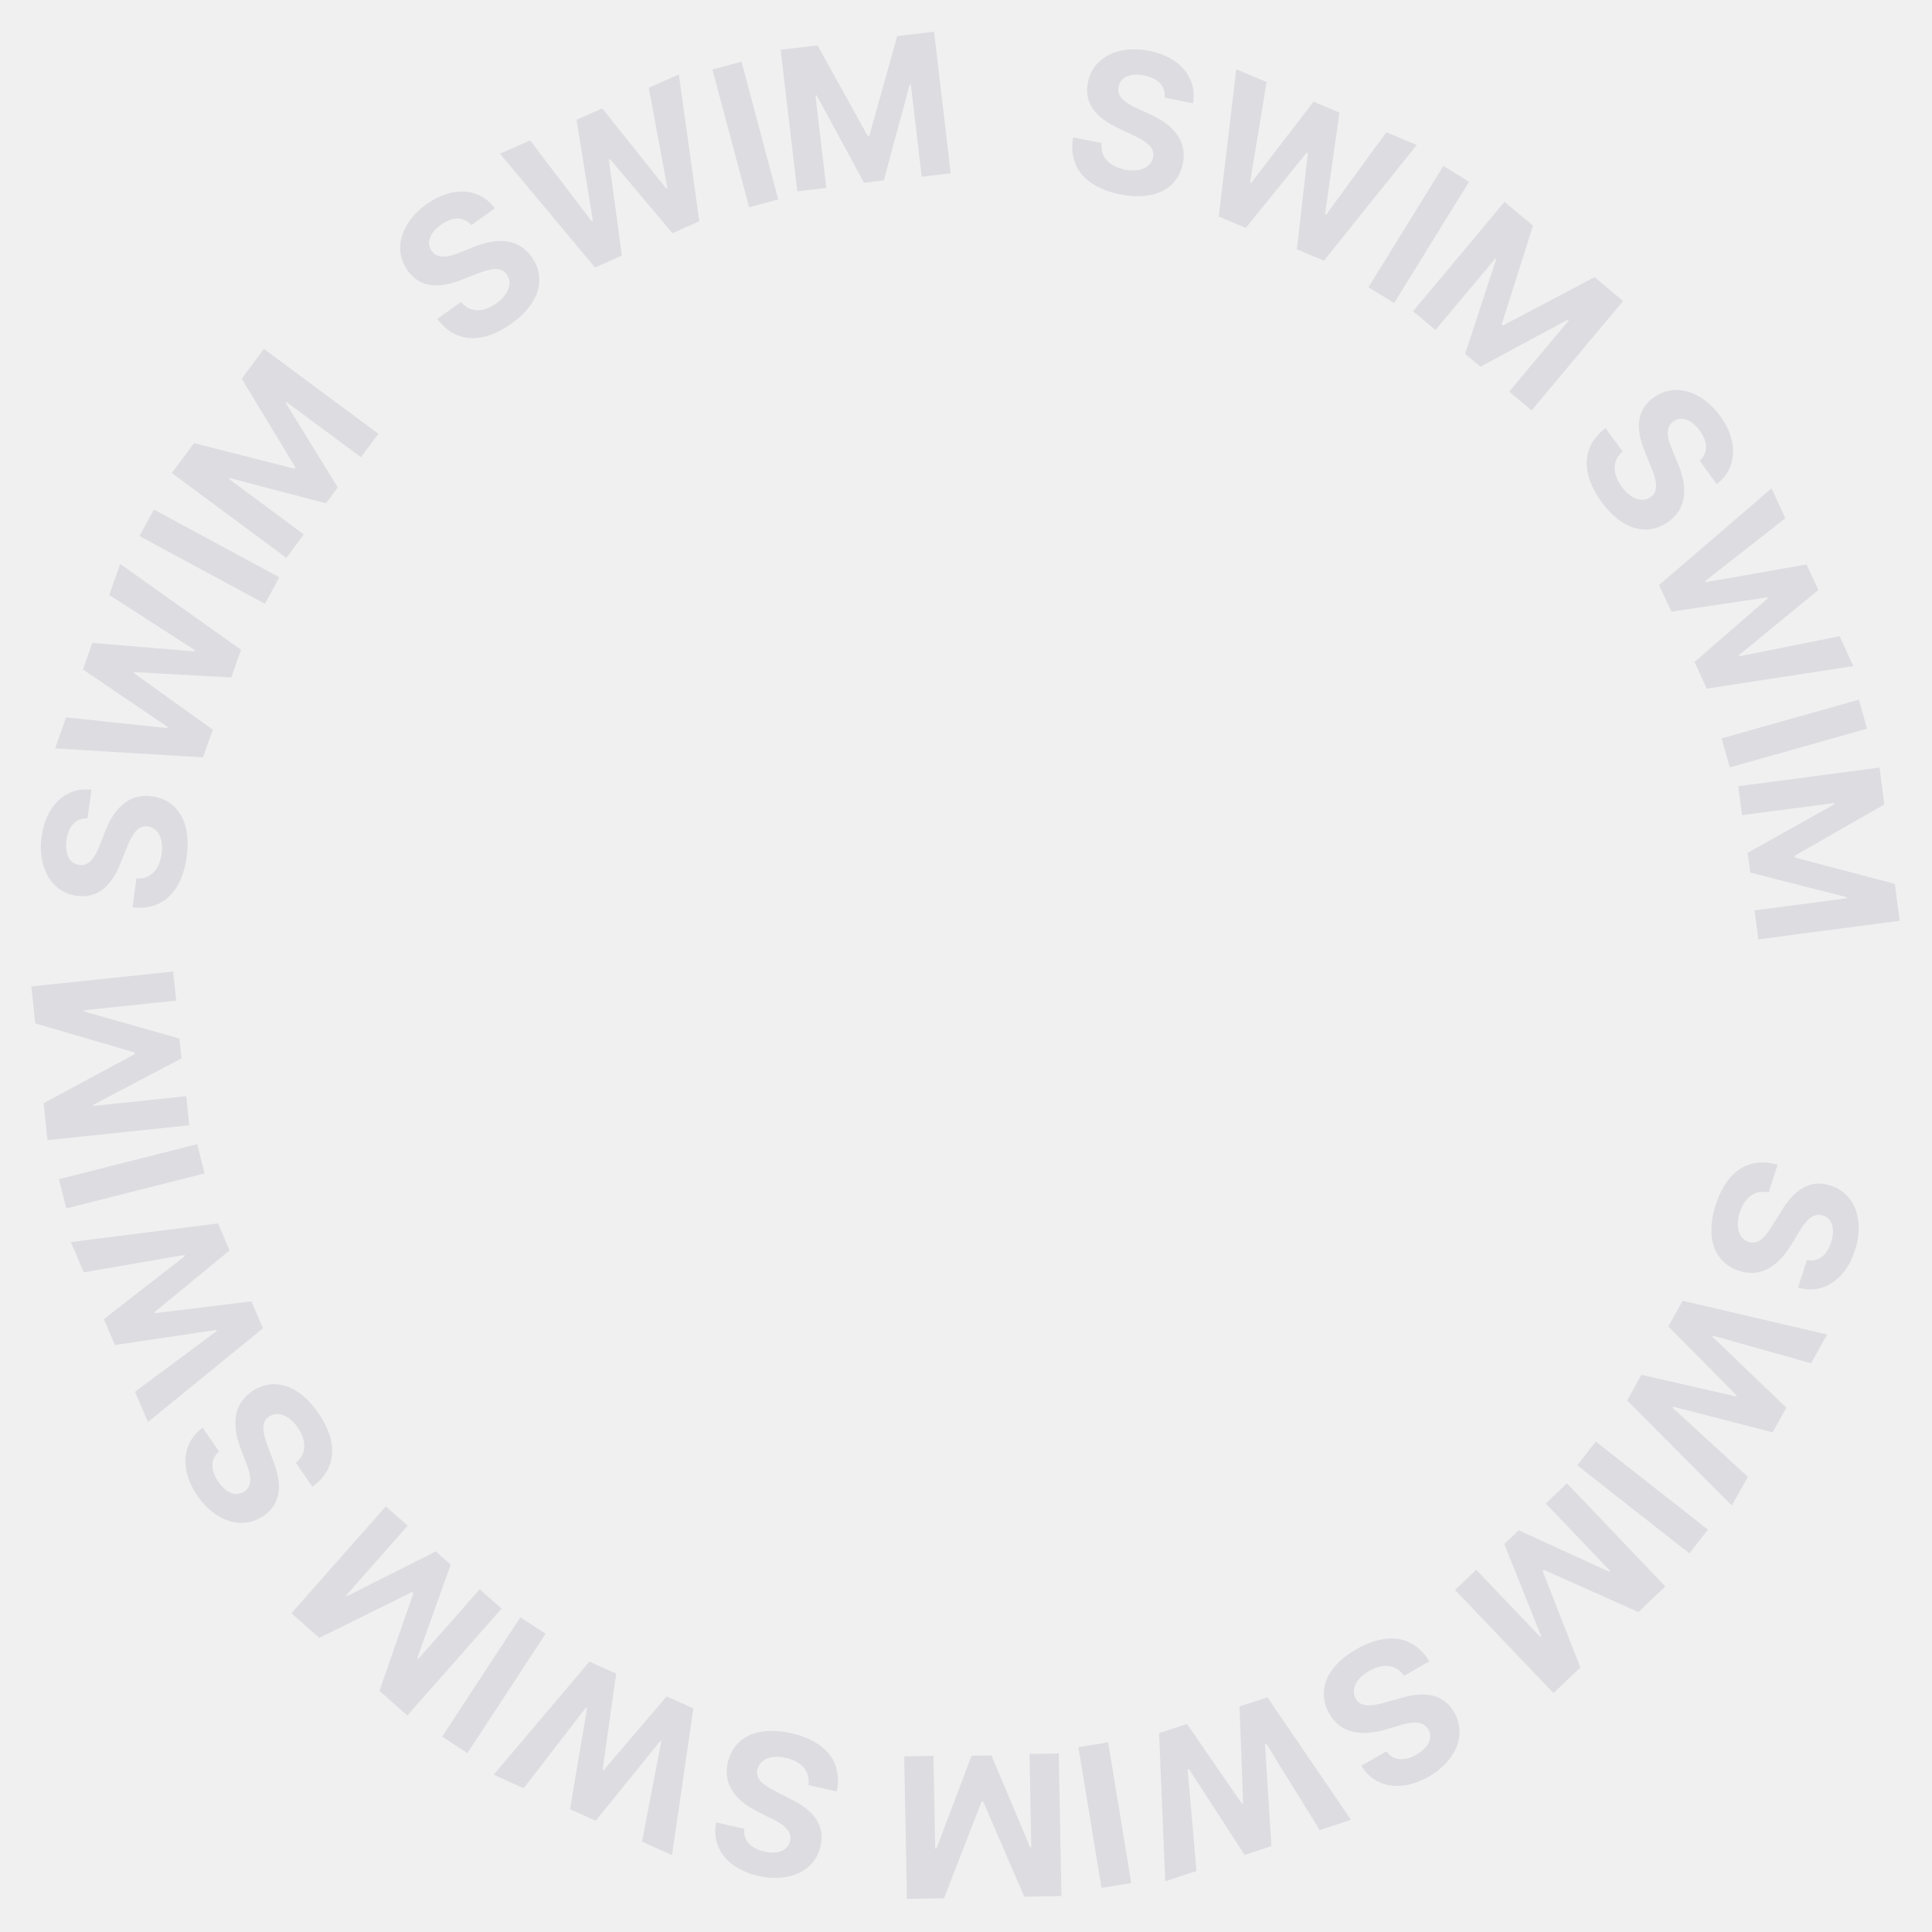
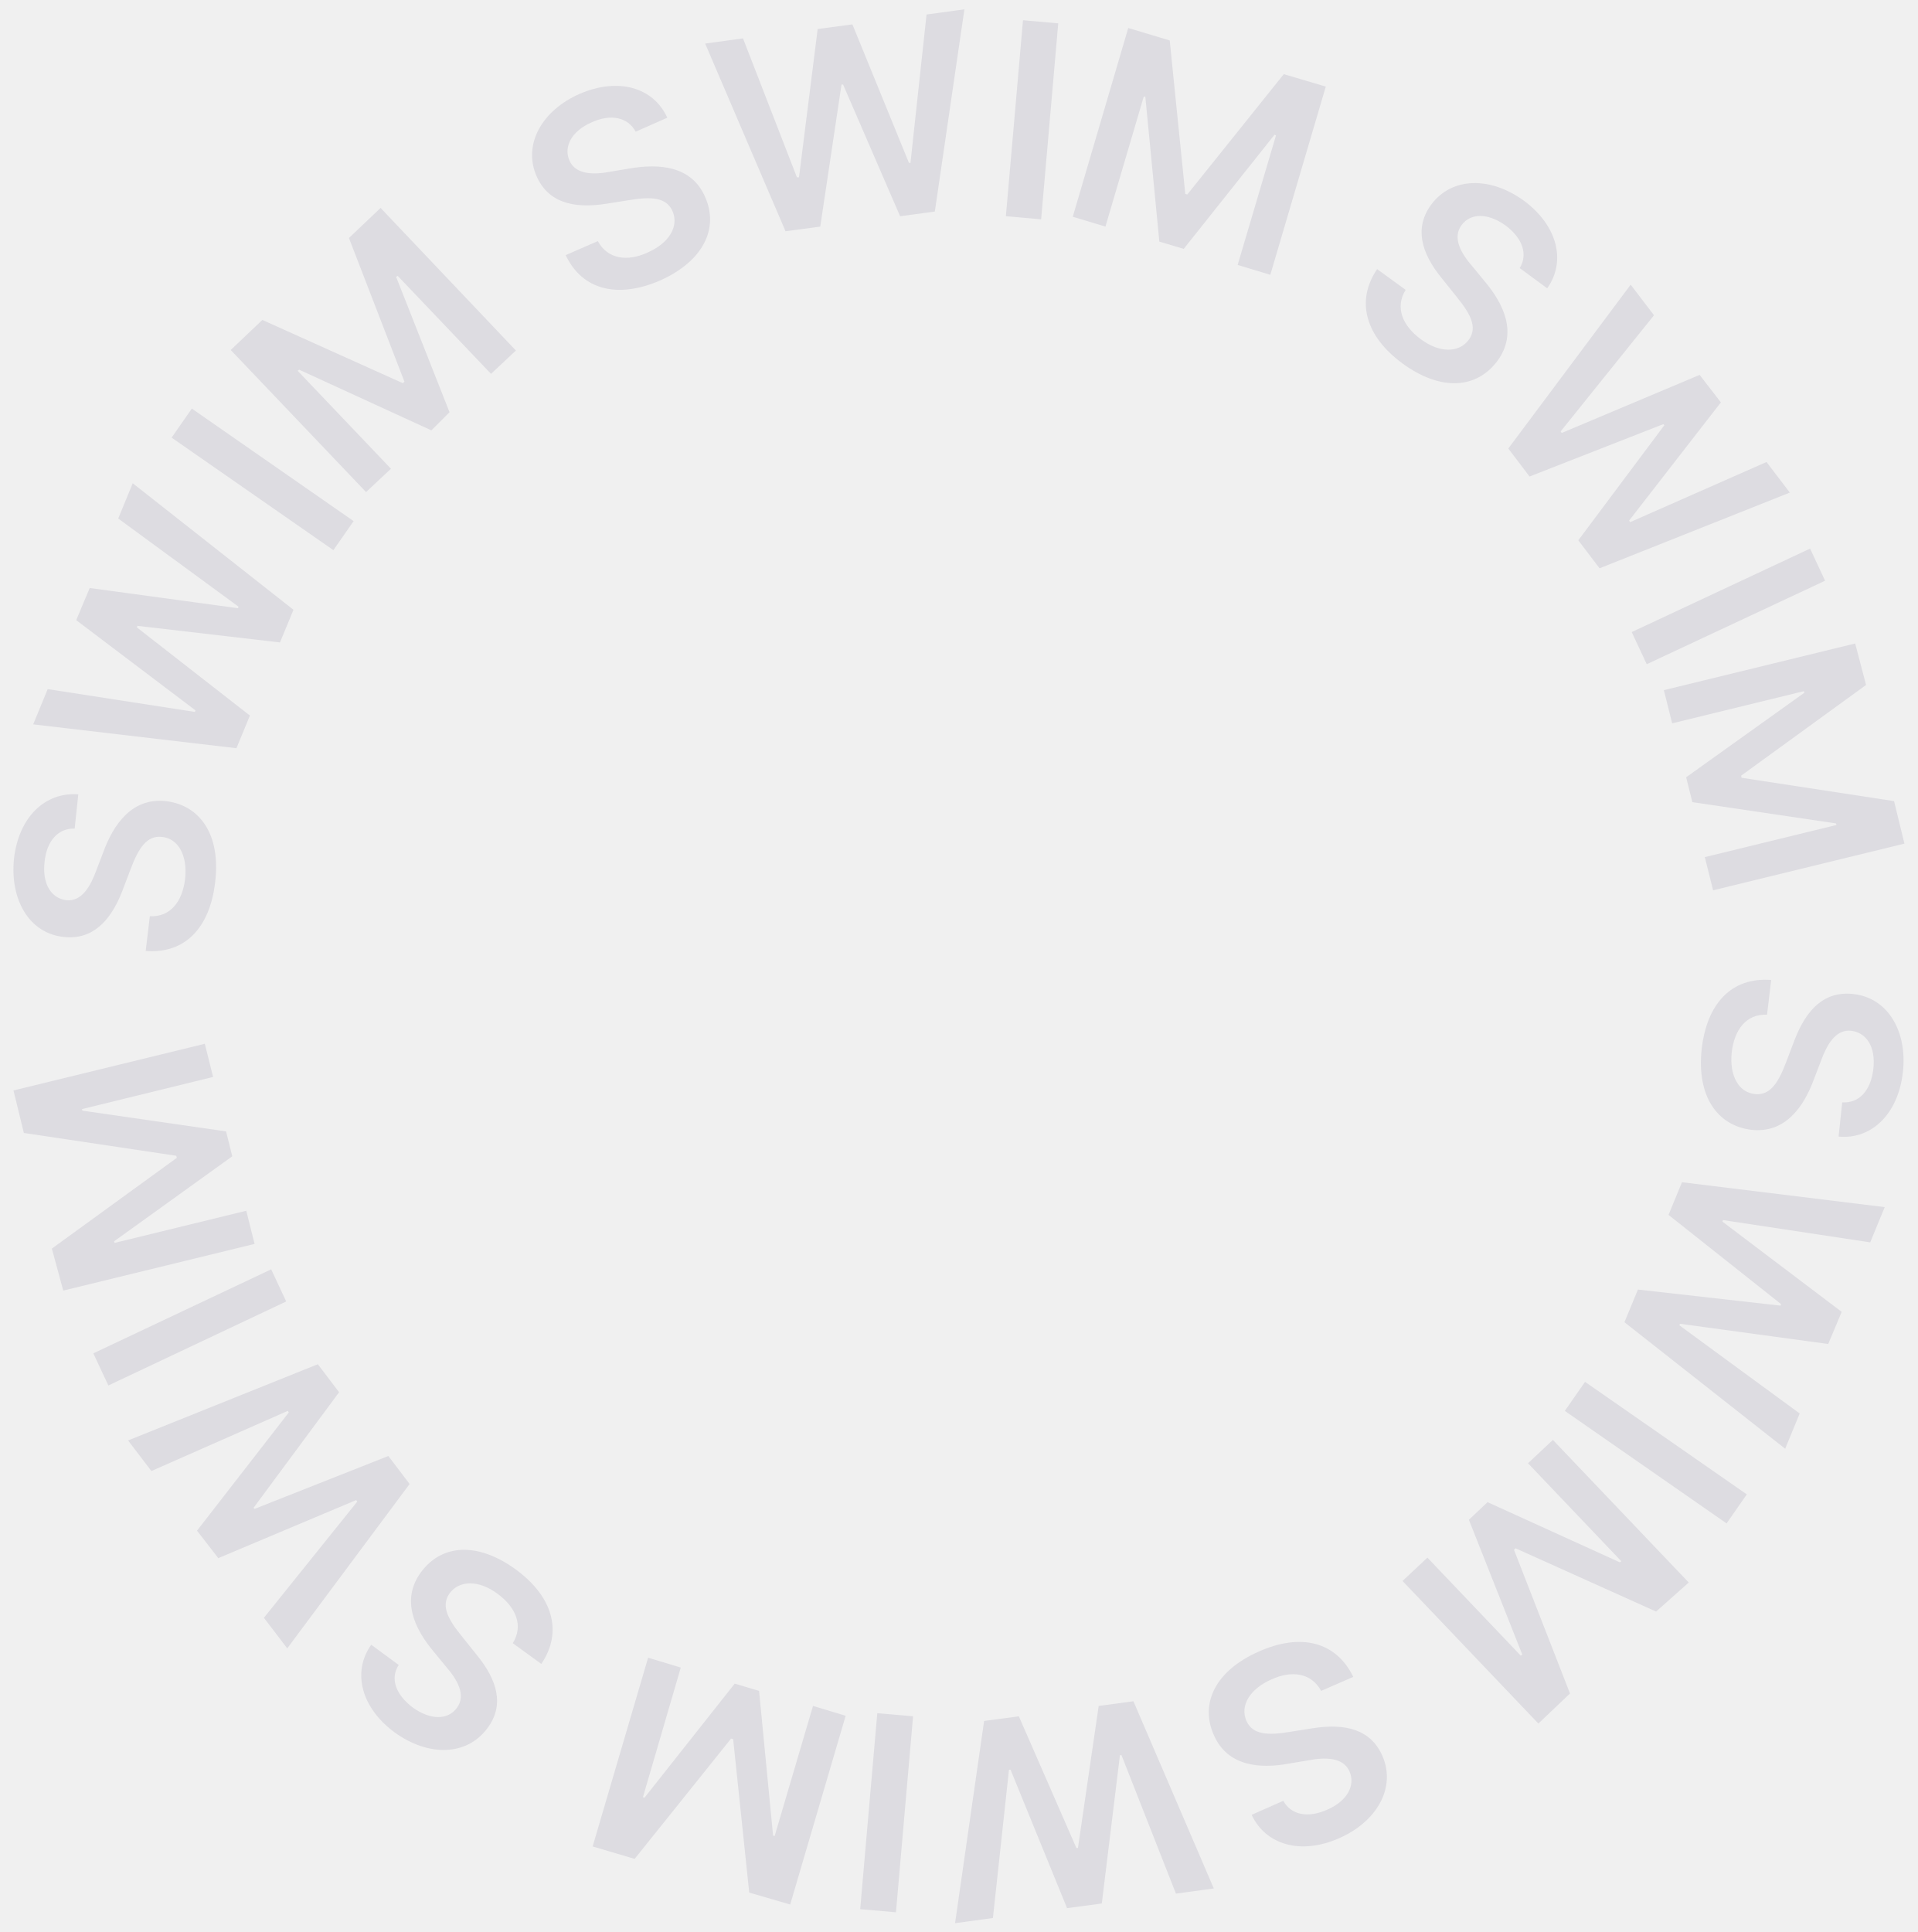
- <svg xmlns="http://www.w3.org/2000/svg" id="Layer_1" data-name="Layer 1" viewBox="0 0 512 512">
-   <defs>
-     <style>.cls-1{fill:none;stroke:#ddd;stroke-miterlimit:10;stroke-width:12px;}.cls-2{fill:#dddce1;}.cls-3{clip-path:url(#clip-path);}.cls-4{clip-path:url(#clip-path-2);}</style>
-     <clipPath id="clip-path">
-       <circle class="cls-1" cx="-762" cy="-276" r="243" />
+ <svg xmlns="http://www.w3.org/2000/svg" xmlns:xlink="http://www.w3.org/1999/xlink" version="1.1" id="Layer_1" x="0px" y="0px" viewBox="0 0 369.8 372.6" style="enable-background:new 0 0 369.8 372.6;" xml:space="preserve">
+   <style type="text/css">
+ 	.st0{fill:none;}
+ 	.st1{fill:#DDDCE1;}
+ 	.st2{clip-path:url(#SVGID_2_);fill:none;stroke:#FFFFFF;stroke-width:12;stroke-miterlimit:10;}
+ 	.st3{clip-path:url(#SVGID_4_);fill:none;stroke:#DDDCE1;stroke-width:12;stroke-miterlimit:10;}
+ 	.st4{clip-path:url(#SVGID_4_);}
+ 	.st5{clip-path:url(#SVGID_6_);fill:none;stroke:#000000;stroke-width:12;stroke-miterlimit:10;}
+ </style>
+   <g>
+     <circle class="st0" cx="184.9" cy="186.3" r="144.8" />
+     <path class="st1" d="M8.6,166.2c-0.5,4.3,1.3,7,4.1,7.4c3.1,0.4,4.8-2.8,5.9-5.8l1.3-3.4c2-5.5,5.6-10.6,12.1-9.9   c6.6,0.8,10.6,6.5,9.5,15.6c-1,8.8-5.8,13.9-13.4,13.3l0.8-6.7c4,0.2,6.3-2.9,6.8-7.2c0.5-4.5-1.3-7.8-4.5-8.1   c-2.9-0.3-4.5,2.2-6,6.2l-1.6,4.2c-2.3,6-5.9,9.5-11.3,8.9c-6.7-0.7-10.4-7.2-9.6-15.1c0.9-8,6-12.9,12.4-12.4l-0.7,6.6   C11.2,159.7,9,162.2,8.6,166.2z" />
+     <path class="st1" d="M6.4,139.7l2.8-6.8l28.4,4.4l0.1-0.3l-23-17.4l2.6-6.2l28.6,3.9l0.1-0.3l-23.2-17l2.8-6.8l31,24.4l-2.6,6.3   l-27.5-3.2l-0.1,0.3L48.2,138l-2.6,6.3L6.4,139.7z" />
+     <path class="st1" d="M68.2,100.5l-3.9,5.6L33.1,84.4l3.9-5.6L68.2,100.5z" />
+     <path class="st1" d="M50.6,61.7l27.1,12.2l0.3-0.3L67.3,45.9l6.1-5.8l26.1,27.5l-4.8,4.5l-18-18.9l-0.3,0.2l10.3,26.1L83.2,83   L57.7,71.3l-0.3,0.2l18,18.9l-4.8,4.5L44.5,67.5L50.6,61.7z" />
+     <path class="st1" d="M114.1,23.6c-3.9,1.7-5.4,4.7-4.3,7.3c1.2,2.9,4.9,2.8,8,2.2l3.6-0.6c5.8-1,12-0.5,14.6,5.5   c2.7,6.1-0.4,12.4-8.7,16.1c-8.1,3.5-15,1.9-18.2-4.9l6.2-2.7c1.9,3.5,5.7,4,9.6,2.2c4.1-1.8,6.1-5,4.8-8c-1.2-2.7-4.2-2.8-8.4-2.1   l-4.4,0.7c-6.4,1-11.2-0.3-13.4-5.3c-2.7-6.1,1-12.7,8.3-15.9c7.4-3.2,14.2-1.3,16.9,4.6l-6.1,2.7   C121.1,22.6,117.8,21.9,114.1,23.6z" />
+     <path class="st1" d="M136,8.4l7.3-1l10.4,26.8l0.4,0l3.6-28.6l6.7-0.9l10.9,26.7l0.3,0l3.1-28.6l7.3-1l-5.7,39l-6.7,0.9l-11-25.4   l-0.3,0l-4.1,27.4l-6.7,0.9L136,8.4z" />
+     <path class="st1" d="M200.8,42.3l-6.8-0.6l3.3-37.8l6.8,0.6L200.8,42.3z" />
+     <path class="st1" d="M225.6,7.8l3,29.6l0.4,0.1l18.6-23.2l8.1,2.4L245,53l-6.3-1.9l7.4-25l-0.3-0.1L228.3,48l-4.7-1.4l-2.7-27.9   l-0.3-0.1l-7.4,25.1l-6.3-1.9l10.7-36.4L225.6,7.8z" />
+     <path class="st1" d="M290.4,43.5c-3.5-2.5-6.8-2.4-8.5-0.1c-1.9,2.5,0,5.6,2.1,8l2.3,2.8c3.8,4.5,6.4,10.1,2.5,15.4   c-4,5.4-10.9,5.9-18.3,0.5c-7.1-5.2-9.1-12-4.9-18.2l5.5,4c-2.1,3.4-0.6,6.9,2.9,9.5c3.6,2.7,7.4,2.7,9.3,0.1   c1.7-2.4,0.3-5-2.4-8.3l-2.8-3.5c-4.1-5-5.3-9.8-2.1-14.2c4-5.4,11.4-5.5,17.9-0.8c6.5,4.8,8.2,11.7,4.5,16.9l-5.3-3.9   C294.7,49.1,293.7,46,290.4,43.5z" />
+     <path class="st1" d="M314.5,54.9l4.5,5.9l-18,22.4l0.2,0.3l26.6-11.2l4.1,5.3l-17.7,22.8l0.2,0.3l26.3-11.6l4.5,5.9l-36.7,14.6   l-4.1-5.4L321,82l-0.2-0.2L295,91.9l-4.1-5.4L314.5,54.9z" />
+     <path class="st1" d="M317.6,128.1l-2.9-6.2l34.4-16.1l2.9,6.2L317.6,128.1z" />
+     <path class="st1" d="M359.9,132.1l-24.1,17.5l0.1,0.4l29.4,4.5l2,8.2l-36.9,9l-1.6-6.4l25.4-6.2l-0.1-0.3l-27.7-4.1l-1.2-4.8   l22.8-16.3l-0.1-0.3l-25.4,6.2l-1.6-6.4l36.9-9L359.9,132.1z" />
+     <path class="st1" d="M361.3,206.2c0.5-4.3-1.3-7-4.2-7.4c-3.1-0.4-4.8,2.8-5.9,5.8l-1.3,3.4c-2,5.5-5.6,10.6-12.1,9.9   c-6.6-0.8-10.6-6.5-9.6-15.6c1-8.8,5.8-13.9,13.4-13.3l-0.8,6.7c-4-0.2-6.3,2.9-6.8,7.2c-0.5,4.5,1.3,7.8,4.5,8.1   c2.9,0.3,4.5-2.2,6-6.2l1.6-4.2c2.3-6,5.8-9.5,11.3-8.9c6.7,0.7,10.5,7.2,9.6,15.1c-0.9,8-6,13-12.4,12.4l0.7-6.6   C358.6,212.8,360.8,210.3,361.3,206.2z" />
+     <path class="st1" d="M363.5,232.8l-2.8,6.8l-28.4-4.3l-0.1,0.3l23,17.4l-2.6,6.2l-28.6-3.9l-0.1,0.3l23.2,17l-2.8,6.8l-31-24.4   l2.6-6.3l27.5,3.1l0.1-0.3l-21.7-17.2l2.6-6.3L363.5,232.8z" />
+     <path class="st1" d="M301.8,272.1l3.9-5.6l31.2,21.7l-3.9,5.6L301.8,272.1z" />
+     <path class="st1" d="M319.4,310.8l-27.1-12.2l-0.3,0.3l10.8,27.7l-6.1,5.8l-26.2-27.5l4.8-4.5l18,18.9l0.3-0.2l-10.3-26l3.6-3.4   l25.5,11.6l0.3-0.2l-18-18.9l4.8-4.5l26.2,27.5L319.4,310.8z" />
+     <path class="st1" d="M256,349c3.9-1.7,5.4-4.7,4.3-7.3c-1.2-2.9-4.9-2.8-8-2.2l-3.6,0.6c-5.8,1.1-12,0.5-14.6-5.5   c-2.7-6.1,0.3-12.4,8.7-16.1c8.1-3.6,14.9-1.9,18.2,4.9l-6.2,2.7c-1.9-3.5-5.7-4-9.6-2.2c-4.1,1.8-6.1,5-4.8,8   c1.2,2.7,4.2,2.8,8.4,2.1l4.4-0.7c6.4-1,11.2,0.3,13.4,5.3c2.7,6.1-1,12.7-8.3,15.9c-7.4,3.3-14.2,1.3-16.9-4.5l6.1-2.7   C249,350,252.2,350.7,256,349z" />
+     <path class="st1" d="M234.1,364.2l-7.3,1l-10.5-26.7l-0.3,0l-3.5,28.6l-6.7,0.9l-10.9-26.7l-0.3,0l-3.1,28.6l-7.3,1l5.6-39l6.7-0.9   l11.1,25.4l0.3,0l4-27.4l6.7-0.9L234.1,364.2z" />
+     <path class="st1" d="M169.2,330.4l6.9,0.6l-3.3,37.8l-6.9-0.6L169.2,330.4z" />
+     <path class="st1" d="M144.5,365l-3.1-29.6l-0.4-0.1l-18.6,23.2l-8.1-2.4l10.7-36.4l6.3,1.9l-7.3,25l0.3,0.1l17.4-22l4.7,1.4   l2.7,27.9l0.3,0.1l7.4-25.1l6.3,1.9l-10.7,36.4L144.5,365z" />
+     <path class="st1" d="M79.6,329.3c3.5,2.5,6.8,2.4,8.5,0.1c1.9-2.5,0-5.6-2.1-8l-2.3-2.8c-3.8-4.5-6.4-10.1-2.5-15.4   c4-5.4,10.9-5.9,18.3-0.5c7.1,5.2,9.1,12,4.9,18.2l-5.5-4c2.1-3.4,0.6-6.9-2.9-9.5c-3.6-2.7-7.4-2.7-9.3-0.1   c-1.7,2.4-0.3,5,2.4,8.3l2.8,3.5c4.1,5,5.4,9.8,2.1,14.2c-4,5.4-11.4,5.5-17.9,0.8c-6.5-4.8-8.2-11.7-4.5-16.9l5.3,3.9   C75.2,323.7,76.3,326.8,79.6,329.3z" />
+     <path class="st1" d="M55.4,317.9l-4.5-5.9l18-22.4l-0.2-0.3l-26.6,11.2l-4.1-5.3l17.7-22.8l-0.2-0.3l-26.3,11.6l-4.5-5.9l36.6-14.7   l4.1,5.4l-16.5,22.3l0.2,0.2l25.8-10.2l4.1,5.4L55.4,317.9z" />
+     <path class="st1" d="M52.3,244.8l2.9,6.2l-34.3,16.2l-2.9-6.2L52.3,244.8z" />
+     <path class="st1" d="M10,240.8l24.1-17.5l-0.1-0.4l-29.4-4.4l-2-8.2l36.9-9l1.6,6.4l-25.3,6.2l0.1,0.3l27.7,4l1.2,4.8l-22.8,16.4   l0.1,0.3l25.4-6.2l1.6,6.4l-36.9,9L10,240.8z" />
+   </g>
+   <circle cx="133.8" cy="-497.3" r="132.7" />
+   <g>
+     <defs>
+       <circle id="SVGID_1_" cx="133.8" cy="-497.3" r="116.6" />
+     </defs>
+     <clipPath id="SVGID_2_">
+       <use xlink:href="#SVGID_1_" style="overflow:visible;" />
    </clipPath>
-     <clipPath id="clip-path-2">
-       <circle class="cls-1" cx="129.796" cy="415.285" r="243" />
+     <ellipse class="st2" cx="133.8" cy="-497.3" rx="62.8" ry="114.3" />
+     <ellipse class="st2" cx="133.8" cy="-609.9" rx="134.8" ry="63.8" />
+     <ellipse class="st2" cx="133.8" cy="-385.4" rx="136.8" ry="63.8" />
+     <line class="st2" x1="133.8" y1="-1085" x2="133.8" y2="-307.8" />
+     <line class="st2" x1="522.4" y1="-497.5" x2="-254.8" y2="-497.5" />
+     <use xlink:href="#SVGID_1_" style="overflow:visible;fill:none;stroke:#FFFFFF;stroke-width:12;stroke-miterlimit:10;" />
+   </g>
+   <g>
+     <defs>
+       <circle id="SVGID_3_" cx="4.9" cy="-248.6" r="127.2" />
+     </defs>
+     <clipPath id="SVGID_4_">
+       <use xlink:href="#SVGID_3_" style="overflow:visible;" />
    </clipPath>
-   </defs>
-   <path class="cls-2" d="M116.906,59.546c-3.193,2.261-3.921,4.97-2.512,6.958,1.522,2.246,4.47,1.651,7.588.37l3.24-1.3c6.216-2.593,12.016-2.607,15.668,2.517,3.985,5.659,2.106,12.393-5.424,17.727-7.486,5.3-14.7,5.233-19.592-1.322l6.311-4.468c2.4,2.938,5.945,2.775,9.335.376,3.312-2.347,4.363-5.4,2.778-7.667-1.486-2.068-4.037-1.709-7.971-.144l-3.956,1.536c-6.1,2.44-11.149,2.106-14.355-2.452-4-5.583-1.688-12.826,5.074-17.615,6.868-4.863,14.074-4.267,18.056,1.165L124.9,59.654C122.938,57.4,120.023,57.337,116.906,59.546Z" />
-   <path class="cls-2" d="M132.5,40.735l7.977-3.536,16.353,21.463.286-.127-4.329-26.791,6.83-3.028,16.948,21.26.3-.136-4.942-26.581,7.976-3.535,5.427,38.916L178.21,61.8,161.625,42.129l-.27.12L164.8,67.737l-7.117,3.155Z" />
-   <path class="cls-2" d="M206.241,52.867l-7.72,2.056L188.8,18.407l7.721-2.055Z" />
-   <path class="cls-2" d="M216.662,12.036l13.29,23.99.44-.051,7.371-26.417,9.781-1.149,4.405,37.512-7.692.905-2.868-24.417-.312.036-6.862,25.374-5.238.615L216.412,25.249l-.311.037L218.979,49.8l-7.694.9L206.88,13.184Z" />
-   <path class="cls-2" d="M303.211,20c-3.835-.764-6.3.569-6.776,2.957-.584,2.648,1.873,4.379,4.945,5.762l3.17,1.459c6.151,2.731,10.148,6.93,8.937,13.1-1.37,6.781-7.549,10.043-16.593,8.242-8.991-1.791-13.9-7.077-12.5-15.13l7.579,1.51c-.486,3.76,2.07,6.225,6.14,7.035,3.98.794,6.916-.54,7.475-3.25.479-2.5-1.533-4.1-5.372-5.885l-3.833-1.817c-5.96-2.748-9.189-6.645-8.083-12.1,1.305-6.735,8.15-10.036,16.271-8.419,8.249,1.644,12.768,7.283,11.561,13.908l-7.507-1.5C308.914,22.9,306.955,20.742,303.211,20Z" />
-   <path class="cls-2" d="M327.617,18.363l8.048,3.375L331.281,48.37l.29.121,16.516-21.546,6.892,2.89-3.828,26.926.307.129L367.4,35.044l8.049,3.374L350.865,69.086l-7.18-3.011L346.6,40.507l-.272-.113L330.157,60.4l-7.18-3.01Z" />
-   <path class="cls-2" d="M369.462,80.322l-6.8-4.2,19.85-32.155,6.8,4.2Z" />
-   <path class="cls-2" d="M406.268,59.81l-8.3,26.157.34.283,24.269-12.805,7.561,6.319-24.239,29-5.946-4.97,15.776-18.873-.241-.2L392.327,97.174l-4.049-3.386,8.213-25.073-.24-.2L380.416,87.457l-5.946-4.971,24.238-29Z" />
-   <path class="cls-2" d="M450.433,114.107c-2.306-3.158-5.024-3.848-6.992-2.412-2.223,1.555-1.586,4.492-.26,7.59l1.345,3.221c2.68,6.175,2.778,11.973-2.293,15.7-5.6,4.063-12.358,2.281-17.8-5.169-5.406-7.407-5.441-14.621,1.041-19.6l4.557,6.244c-2.9,2.437-2.691,5.982-.244,9.335,2.393,3.278,5.457,4.285,7.7,2.669,2.046-1.515,1.651-4.06.03-7.97l-1.59-3.932c-2.527-6.058-2.266-11.114,2.246-14.384,5.521-4.076,12.8-1.871,17.678,4.821,4.959,6.8,4.466,14-.907,18.065l-4.514-6.185C452.664,120.106,452.684,117.191,450.433,114.107Z" />
-   <path class="cls-2" d="M469.476,129.416l3.648,7.927L451.89,154l.131.284,26.733-4.706,3.123,6.786-21.021,17.25.139.3,26.513-5.316,3.647,7.927L452.313,182.5l-3.254-7.073,19.432-16.862-.123-.268-25.44,3.807-3.255-7.072Z" />
-   <path class="cls-2" d="M458.405,203.364l-2.167-7.692,36.386-10.251,2.167,7.692Z" />
-   <path class="cls-2" d="M499.377,213.176l-23.805,13.631.058.439,26.523,7,1.287,9.766-37.453,4.936-1.011-7.682,24.377-3.212-.041-.311-25.472-6.5-.69-5.231,23.009-12.893-.041-.31-24.469,3.224-1.012-7.681,37.453-4.935Z" />
-   <path class="cls-2" d="M485.272,329.192c1.186-3.727.135-6.327-2.185-7.066-2.568-.875-4.563,1.377-6.279,4.276l-1.8,2.989c-3.4,5.811-8.018,9.318-14.02,7.427-6.587-2.115-9.144-8.62-6.347-17.412,2.781-8.738,8.58-13.031,16.43-10.745l-2.343,7.366c-3.683-.9-6.418,1.367-7.677,5.323-1.231,3.867-.232,6.934,2.4,7.791,2.432.755,4.251-1.068,6.448-4.686l2.232-3.608c3.4-5.618,7.628-8.4,12.933-6.689,6.551,2.047,9.071,9.218,6.559,17.113-2.552,8.016-8.66,11.881-15.111,9.945l2.322-7.3C481.751,334.539,484.114,332.832,485.272,329.192Z" />
-   <path class="cls-2" d="M484.2,353.653l-4.247,7.627-25.989-7.31-.152.274L473.4,373.052l-3.637,6.53-26.343-6.789-.161.291L463.2,391.353l-4.246,7.627L431.2,371.144l3.788-6.806,25.093,5.734.145-.259-18.1-18.293,3.789-6.805Z" />
-   <path class="cls-2" d="M417.963,388.317l4.934-6.285,29.728,23.338-4.935,6.285Z" />
-   <path class="cls-2" d="M434.2,427.222l-25.056-11.184-.321.306,10,25.552-7.129,6.8L385.607,421.36l5.607-5.35,16.98,17.8.227-.217-9.777-24.412,3.817-3.644,23.992,10.977.227-.217-17.044-17.86,5.607-5.351,26.088,27.34Z" />
-   <path class="cls-2" d="M375.362,465.01c3.395-1.943,4.38-4.569,3.17-6.683-1.3-2.382-4.291-2.073-7.517-1.1l-3.35.982c-6.436,1.981-12.21,1.439-15.352-4.014-3.421-6.014-.9-12.537,7.1-17.12,7.961-4.556,15.137-3.794,19.373,3.2l-6.71,3.842c-2.1-3.156-5.651-3.337-9.255-1.274-3.523,2.015-4.863,4.951-3.5,7.363,1.282,2.2,3.854,2.09,7.92.91l4.085-1.146c6.3-1.843,11.3-1.025,14.052,3.822,3.441,5.939.445,12.927-6.746,17.041-7.3,4.181-14.418,2.894-17.86-2.9l6.647-3.8C369.151,466.566,372.047,466.907,375.362,465.01Z" />
-   <path class="cls-2" d="M358.019,482.262l-8.285,2.744-14.192-22.954-.3.1,1.706,27.091-7.093,2.35-14.8-22.811-.317.105,2.337,26.94-8.284,2.744L307.169,459.3l7.391-2.449,14.6,21.188.279-.093-.955-25.706,7.391-2.448Z" />
-   <path class="cls-2" d="M285.787,463.021l7.888-1.293,6.122,37.3-7.887,1.294Z" />
-   <path class="cls-2" d="M271.447,502.647,260.56,477.458l-.444.009-9.923,25.584-9.851.186-.718-37.784,7.748-.146.468,24.592.313,0,9.315-24.6,5.276-.1,10.244,24.316.314-.007-.47-24.685,7.749-.147.719,37.785Z" />
-   <path class="cls-2" d="M202.518,490.666c3.815.864,6.316-.4,6.855-2.777.653-2.633-1.758-4.429-4.793-5.893l-3.131-1.543c-6.078-2.892-9.963-7.2-8.589-13.338,1.549-6.742,7.814-9.842,16.81-7.8,8.941,2.029,13.71,7.444,12.1,15.458l-7.539-1.71c.585-3.746-1.905-6.278-5.953-7.2-3.958-.9-6.929.358-7.56,3.053-.545,2.486,1.425,4.144,5.216,6.026l3.784,1.918c5.886,2.906,9.011,6.888,7.761,12.317-1.483,6.7-8.415,9.82-16.492,7.987-8.2-1.862-12.573-7.621-11.191-14.211l7.467,1.694C196.893,487.61,198.794,489.82,202.518,490.666Z" />
-   <path class="cls-2" d="M178.089,491.635l-7.953-3.584,5.086-26.5-.285-.129-17.076,21.093-6.81-3.071,4.537-26.805-.3-.135-16.509,21.407-7.954-3.586L156.2,440.334l7.1,3.2L159.7,469l.269.122,16.691-19.568,7.1,3.2Z" />
-   <path class="cls-2" d="M137.9,428.6l6.685,4.382L123.867,464.6l-6.684-4.381Z" />
-   <path class="cls-2" d="M100.558,448.112l8.994-25.92-.333-.292-24.6,12.15-7.387-6.518,25-28.331,5.81,5.126L91.771,422.768l.236.208,23.481-11.833,3.956,3.491-8.878,24.841.235.207,16.333-18.509,5.809,5.126-25,28.332Z" />
-   <path class="cls-2" d="M57.854,392.659c2.221,3.222,4.92,3.983,6.925,2.6,2.265-1.494,1.707-4.448.465-7.582l-1.259-3.257c-2.514-6.247-2.457-12.046,2.713-15.634,5.708-3.913,12.418-1.95,17.656,5.646C89.561,381.98,89.4,389.2,82.788,394l-4.39-6.365c2.968-2.361,2.851-5.911.494-9.329-2.3-3.341-5.341-4.431-7.631-2.873-2.086,1.459-1.759,4.013-.243,7.967l1.485,3.974c2.364,6.126,1.967,11.175-2.632,14.323-5.63,3.927-12.844,1.528-17.548-5.3-4.777-6.926-4.091-14.124,1.391-18.039l4.348,6.305C55.784,386.6,55.686,389.515,57.854,392.659Z" />
-   <path class="cls-2" d="M39.207,376.859l-3.439-8.025,21.68-16.1-.124-.289-26.864,4-2.944-6.871L49,332.879l-.13-.306-26.661,4.615-3.439-8.025,39.01-4.947,3.069,7.16L40.964,347.729l.116.272,25.548-3.136,3.068,7.161Z" />
-   <path class="cls-2" d="M52.262,303.229l1.958,7.747-36.645,9.261-1.958-7.748Z" />
-   <path class="cls-2" d="M11.562,292.35l24.159-13-.047-.44-26.331-7.7-1.029-9.8,37.574-3.944.809,7.706-24.455,2.567.032.313,25.293,7.174.551,5.247L24.774,292.762l.034.311L49.355,290.5l.809,7.707-37.573,3.944Z" />
-   <path class="cls-2" d="M17.635,222.625c-.541,3.874.933,6.259,3.344,6.595,2.679.43,4.264-2.125,5.468-5.271l1.274-3.251c2.369-6.3,6.332-10.533,12.566-9.681,6.848.974,10.465,6.956,9.19,16.091-1.269,9.081-6.261,14.289-14.383,13.359l1.069-7.655c3.78.267,6.094-2.427,6.668-6.539.561-4.019-.939-6.873-3.678-7.274-2.524-.334-4.009,1.768-5.565,5.705L32,228.634c-2.4,6.111-6.1,9.562-11.619,8.773-6.8-.913-10.494-7.557-9.348-15.76,1.163-8.332,6.533-13.171,13.217-12.349l-1.059,7.583C20.2,216.762,18.163,218.843,17.635,222.625Z" />
-   <path class="cls-2" d="M14.6,198.344l2.9-8.228,26.833,2.833.1-.3-22.46-15.237,2.485-7.045,27.1,2.261.11-.314L28.946,157.672l2.9-8.228L63.88,172.2l-2.589,7.34L35.6,178.113l-.1.278,20.906,14.982-2.589,7.341Z" />
-   <path class="cls-2" d="M74.018,152.981l-3.8,7.031L36.965,142.06l3.8-7.031Z" />
-   <path class="cls-2" d="M51.41,117.439,78,124.193l.264-.355-14.2-23.47,5.865-7.914,30.349,22.493-4.613,6.224L75.909,106.53l-.186.252,13.784,22.385-3.14,4.239-25.5-6.733-.187.253,19.828,14.7-4.613,6.224-30.35-22.493Z" />
-   <g class="cls-3">
-     <g class="cls-4">
-       <ellipse class="cls-1" cx="129.796" cy="415.285" rx="136.538" ry="243" />
-       <ellipse class="cls-1" cx="129.796" cy="180.639" rx="252.389" ry="132.958" />
-       <ellipse class="cls-1" cx="129.796" cy="648.498" rx="252.389" ry="132.958" />
-       <line class="cls-1" x1="129.796" y1="-809.263" x2="129.796" y2="810.1" />
-       <line class="cls-1" x1="939.477" y1="414.807" x2="-679.886" y2="414.807" />
+     <ellipse class="st3" cx="4.9" cy="-248.6" rx="71.5" ry="127.2" />
+     <ellipse class="st3" cx="4.9" cy="-371.5" rx="132.2" ry="69.6" />
+     <ellipse class="st3" cx="4.9" cy="-126.5" rx="132.2" ry="69.6" />
+     <line class="st3" x1="4.9" y1="-889.9" x2="4.9" y2="-41.9" />
+     <line class="st3" x1="428.9" y1="-248.9" x2="-419.1" y2="-248.9" />
+     <g class="st4">
+       <defs>
+         <circle id="SVGID_5_" cx="471.9" cy="113.4" r="127.2" />
+       </defs>
+       <clipPath id="SVGID_6_">
+         <use xlink:href="#SVGID_5_" style="overflow:visible;" />
+       </clipPath>
+       <ellipse class="st5" cx="471.9" cy="113.4" rx="71.5" ry="127.2" />
+       <ellipse class="st5" cx="471.9" cy="-9.5" rx="132.2" ry="69.6" />
+       <ellipse class="st5" cx="471.9" cy="235.5" rx="132.2" ry="69.6" />
+       <line class="st5" x1="471.9" y1="-527.9" x2="471.9" y2="320.1" />
+       <line class="st5" x1="895.9" y1="113.1" x2="47.9" y2="113.1" />
+       <use xlink:href="#SVGID_5_" style="overflow:visible;fill:none;stroke:#000000;stroke-width:12;stroke-miterlimit:10;" />
    </g>
-     <circle class="cls-1" cx="129.796" cy="415.285" r="243" />
+     <g class="st4">
+       <path d="M6.7-392h1v7.2h3.5v0.9H6.7V-392z" />
+       <path d="M17.4-386.8c0,2.1-1.5,3.1-2.9,3.1c-1.6,0-2.8-1.2-2.8-3c0-1.9,1.3-3.1,2.9-3.1C16.2-389.8,17.4-388.6,17.4-386.8z     M12.8-386.8c0,1.3,0.7,2.2,1.8,2.2c1,0,1.8-0.9,1.8-2.3c0-1-0.5-2.2-1.7-2.2C13.3-389,12.8-387.9,12.8-386.8z" />
+       <path d="M18.7-387.9c0-0.7,0-1.3,0-1.8h0.9l0,1.1h0c0.3-0.8,0.9-1.3,1.6-1.3c0.1,0,0.2,0,0.3,0v1c-0.1,0-0.2,0-0.4,0    c-0.7,0-1.3,0.6-1.4,1.4c0,0.1,0,0.3,0,0.5v3.1h-1V-387.9z" />
+       <path d="M23.1-386.6c0,1.4,0.9,2,2,2c0.8,0,1.2-0.1,1.6-0.3l0.2,0.8c-0.4,0.2-1,0.4-1.9,0.4c-1.8,0-2.9-1.2-2.9-2.9s1-3.1,2.7-3.1    c1.9,0,2.4,1.7,2.4,2.7c0,0.2,0,0.4,0,0.5H23.1z M26.2-387.3c0-0.7-0.3-1.7-1.5-1.7c-1.1,0-1.5,1-1.6,1.7H26.2z" />
+       <path d="M28.5-388.1c0-0.6,0-1.1,0-1.6h0.9l0,0.9h0c0.3-0.6,0.9-1.1,1.8-1.1c0.8,0,1.4,0.5,1.6,1.2h0c0.2-0.3,0.4-0.6,0.6-0.8    c0.3-0.3,0.7-0.4,1.3-0.4c0.8,0,1.9,0.5,1.9,2.5v3.4h-1v-3.3c0-1.1-0.4-1.8-1.3-1.8c-0.6,0-1.1,0.4-1.2,1c0,0.1-0.1,0.3-0.1,0.5    v3.6h-1v-3.5c0-0.9-0.4-1.6-1.2-1.6c-0.7,0-1.1,0.5-1.3,1.1c-0.1,0.2-0.1,0.3-0.1,0.5v3.5h-1V-388.1z" />
+       <path d="M42.3-391.3c0,0.4-0.3,0.6-0.7,0.6c-0.4,0-0.6-0.3-0.6-0.6c0-0.4,0.3-0.7,0.7-0.7C42-392,42.3-391.7,42.3-391.3z     M41.1-383.9v-5.8h1.1v5.8H41.1z" />
+       <path d="M43.9-387.8c0-0.7,0-1.3,0-1.9h0.9l0,1h0c0.4-0.7,1.1-1.1,2.1-1.1c1.4,0,2.5,1.2,2.5,3c0,2.1-1.3,3.1-2.6,3.1    c-0.8,0-1.4-0.3-1.8-0.9h0v3.2h-1V-387.8z M44.9-386.2c0,0.2,0,0.3,0,0.4c0.2,0.7,0.8,1.2,1.6,1.2c1.1,0,1.8-0.9,1.8-2.2    c0-1.2-0.6-2.2-1.7-2.2c-0.7,0-1.4,0.5-1.6,1.3c0,0.1-0.1,0.3-0.1,0.4V-386.2z" />
+       <path d="M50.6-384.9c0.3,0.2,0.9,0.4,1.4,0.4c0.8,0,1.1-0.4,1.1-0.9c0-0.5-0.3-0.8-1.1-1.1c-1-0.4-1.5-0.9-1.5-1.6    c0-0.9,0.8-1.7,2-1.7c0.6,0,1.1,0.2,1.4,0.4l-0.3,0.8c-0.2-0.1-0.6-0.3-1.2-0.3c-0.6,0-1,0.4-1,0.8c0,0.5,0.3,0.7,1.1,1    c1,0.4,1.5,0.9,1.5,1.8c0,1-0.8,1.7-2.2,1.7c-0.6,0-1.2-0.2-1.6-0.4L50.6-384.9z" />
+       <path d="M60.3-385.5c0,0.6,0,1.1,0,1.6h-0.9l-0.1-0.9h0c-0.3,0.5-0.9,1.1-1.9,1.1c-0.9,0-2-0.5-2-2.5v-3.4h1.1v3.2    c0,1.1,0.3,1.8,1.3,1.8c0.7,0,1.2-0.5,1.4-1c0.1-0.2,0.1-0.3,0.1-0.5v-3.6h1.1V-385.5z" />
+       <path d="M62.1-388.1c0-0.6,0-1.1,0-1.6H63l0,0.9h0c0.3-0.6,0.9-1.1,1.8-1.1c0.8,0,1.4,0.5,1.6,1.2h0c0.2-0.3,0.4-0.6,0.6-0.8    c0.3-0.3,0.7-0.4,1.3-0.4c0.8,0,1.9,0.5,1.9,2.5v3.4h-1v-3.3c0-1.1-0.4-1.8-1.3-1.8c-0.6,0-1.1,0.4-1.2,1c0,0.1-0.1,0.3-0.1,0.5    v3.6h-1v-3.5c0-0.9-0.4-1.6-1.2-1.6c-0.7,0-1.1,0.5-1.3,1.1c-0.1,0.2-0.1,0.3-0.1,0.5v3.5h-1V-388.1z" />
+     </g>
+     <use xlink:href="#SVGID_3_" style="overflow:visible;fill:none;stroke:#DDDCE1;stroke-width:12;stroke-miterlimit:10;" />
  </g>
-   <circle class="cls-1" cx="-762" cy="-276" r="243" />
+   <g>
+ </g>
+   <g>
+ </g>
+   <g>
+ </g>
+   <g>
+ </g>
+   <g>
+ </g>
+   <g>
+ </g>
+   <g>
+ </g>
+   <g>
+ </g>
+   <g>
+ </g>
+   <g>
+ </g>
+   <g>
+ </g>
+   <g>
+ </g>
+   <g>
+ </g>
+   <g>
+ </g>
+   <g>
+ </g>
</svg>
